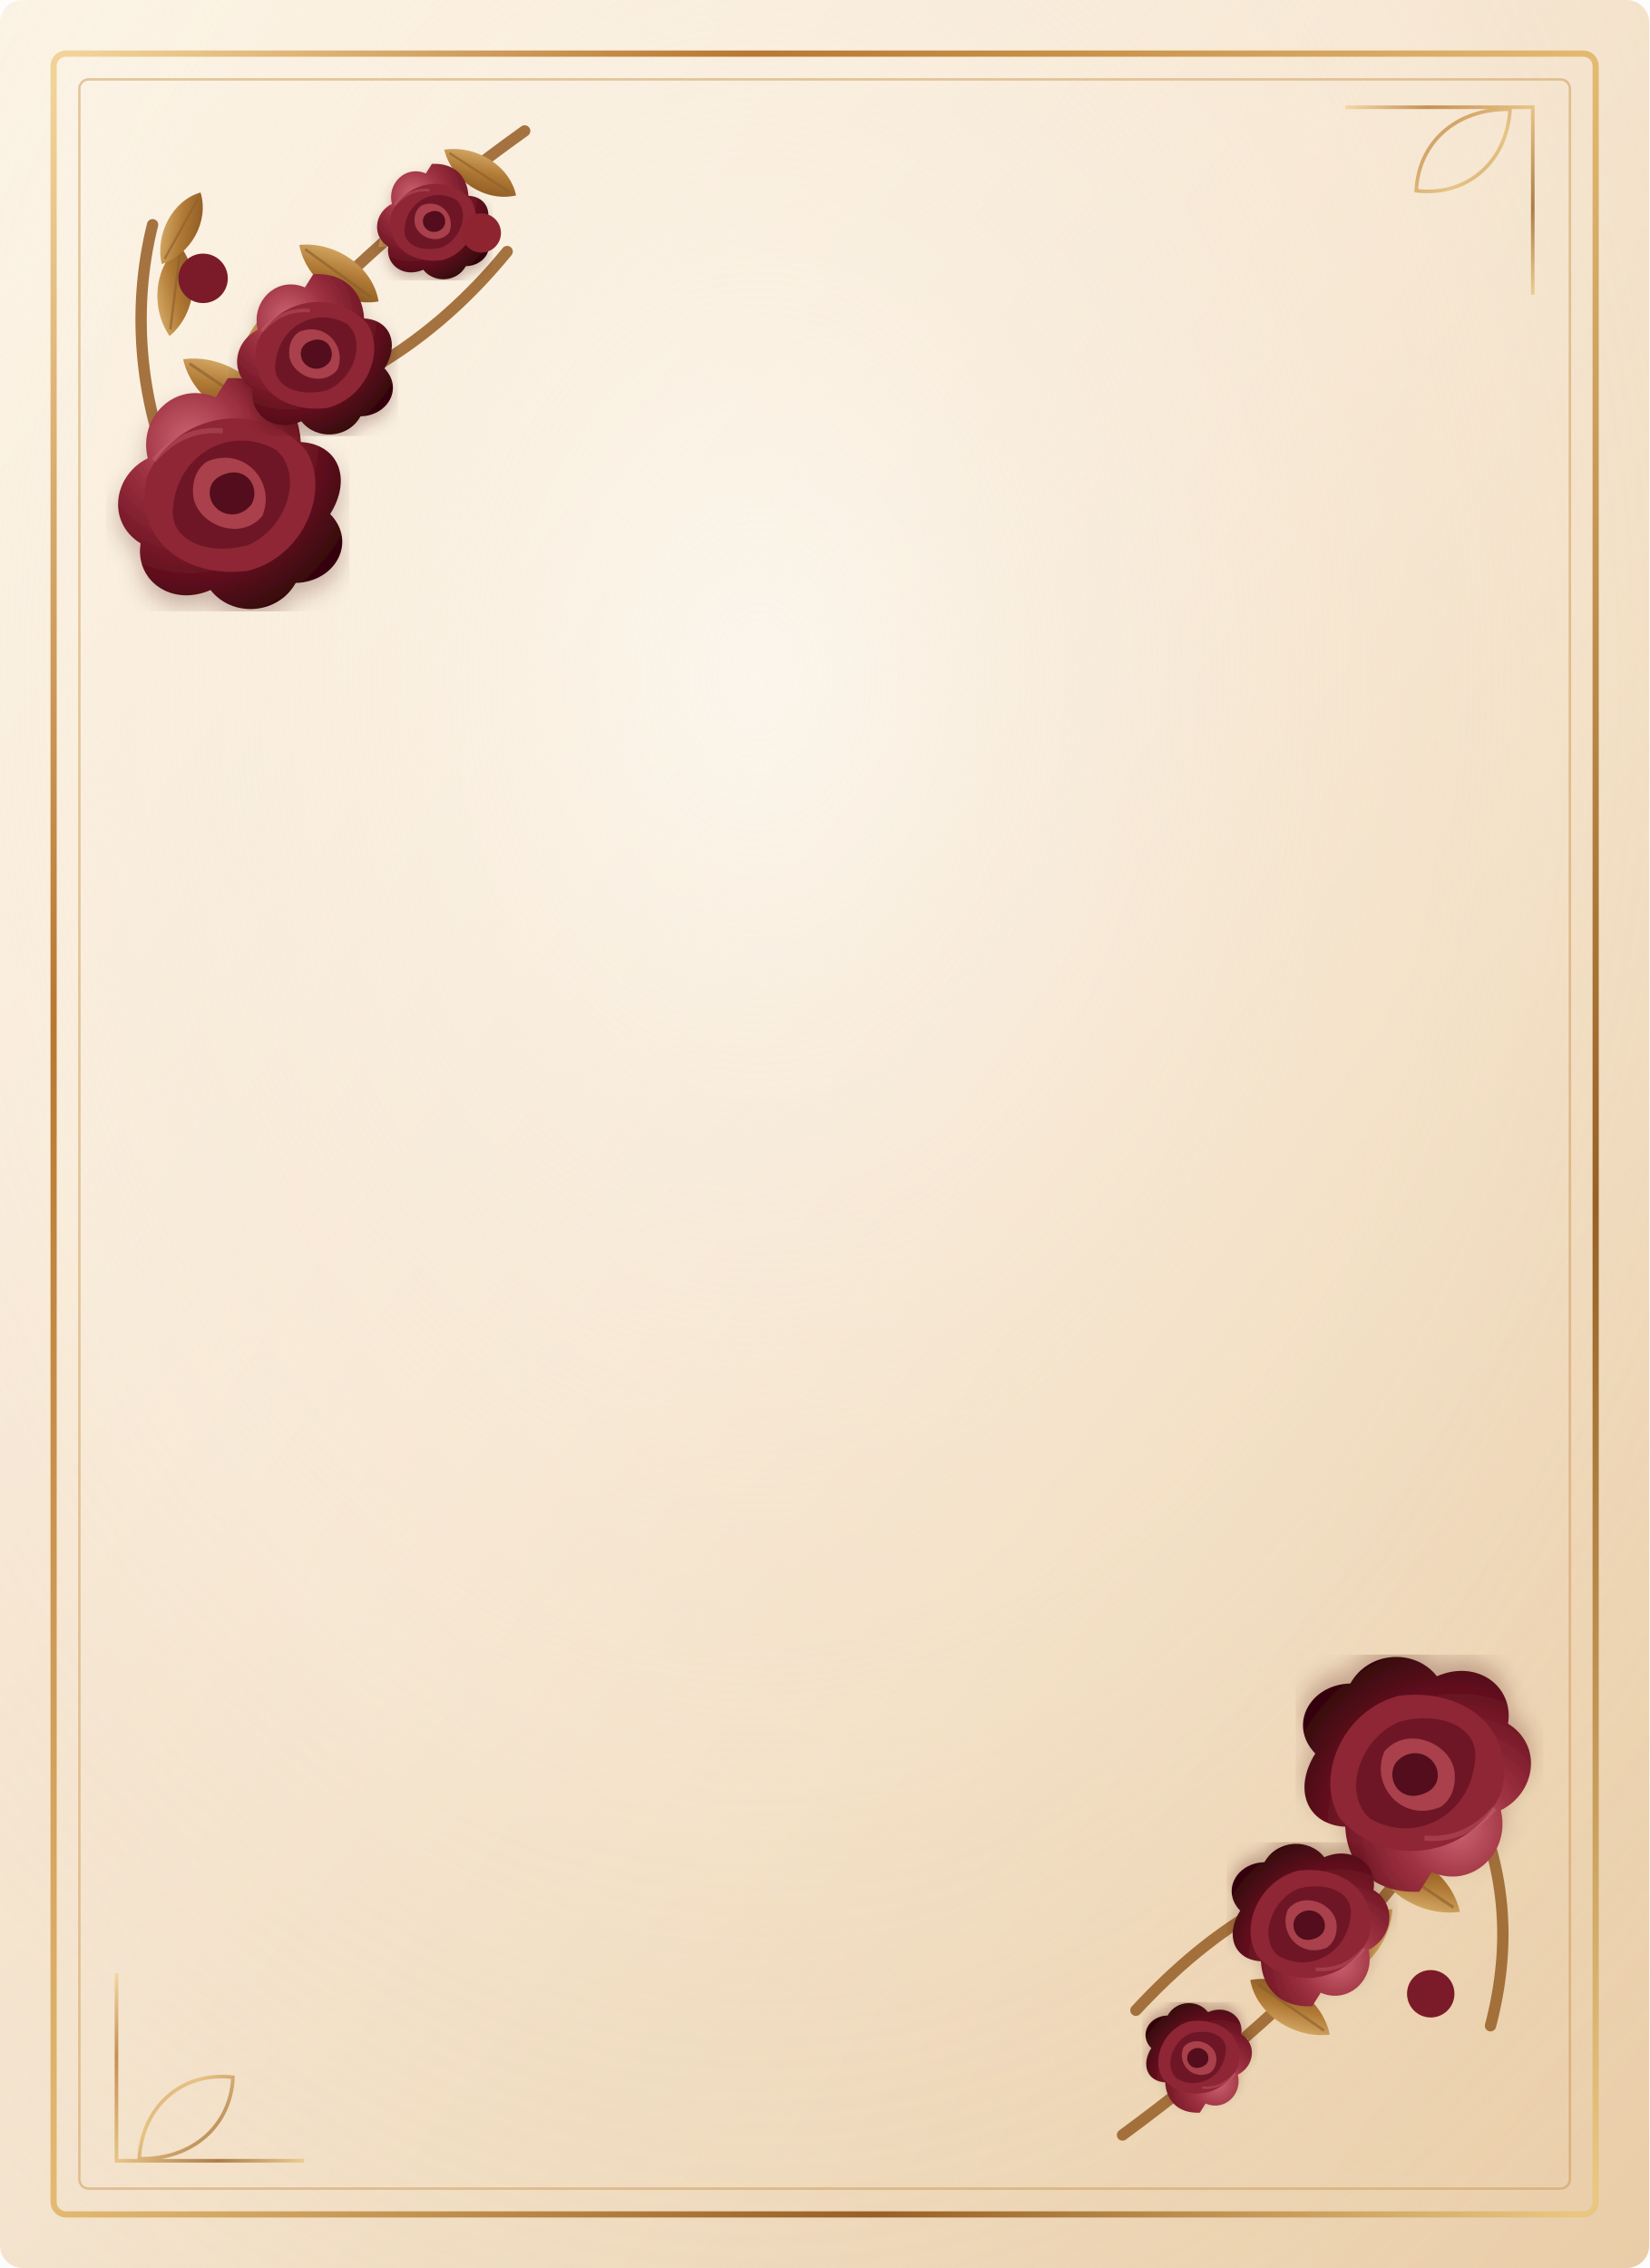
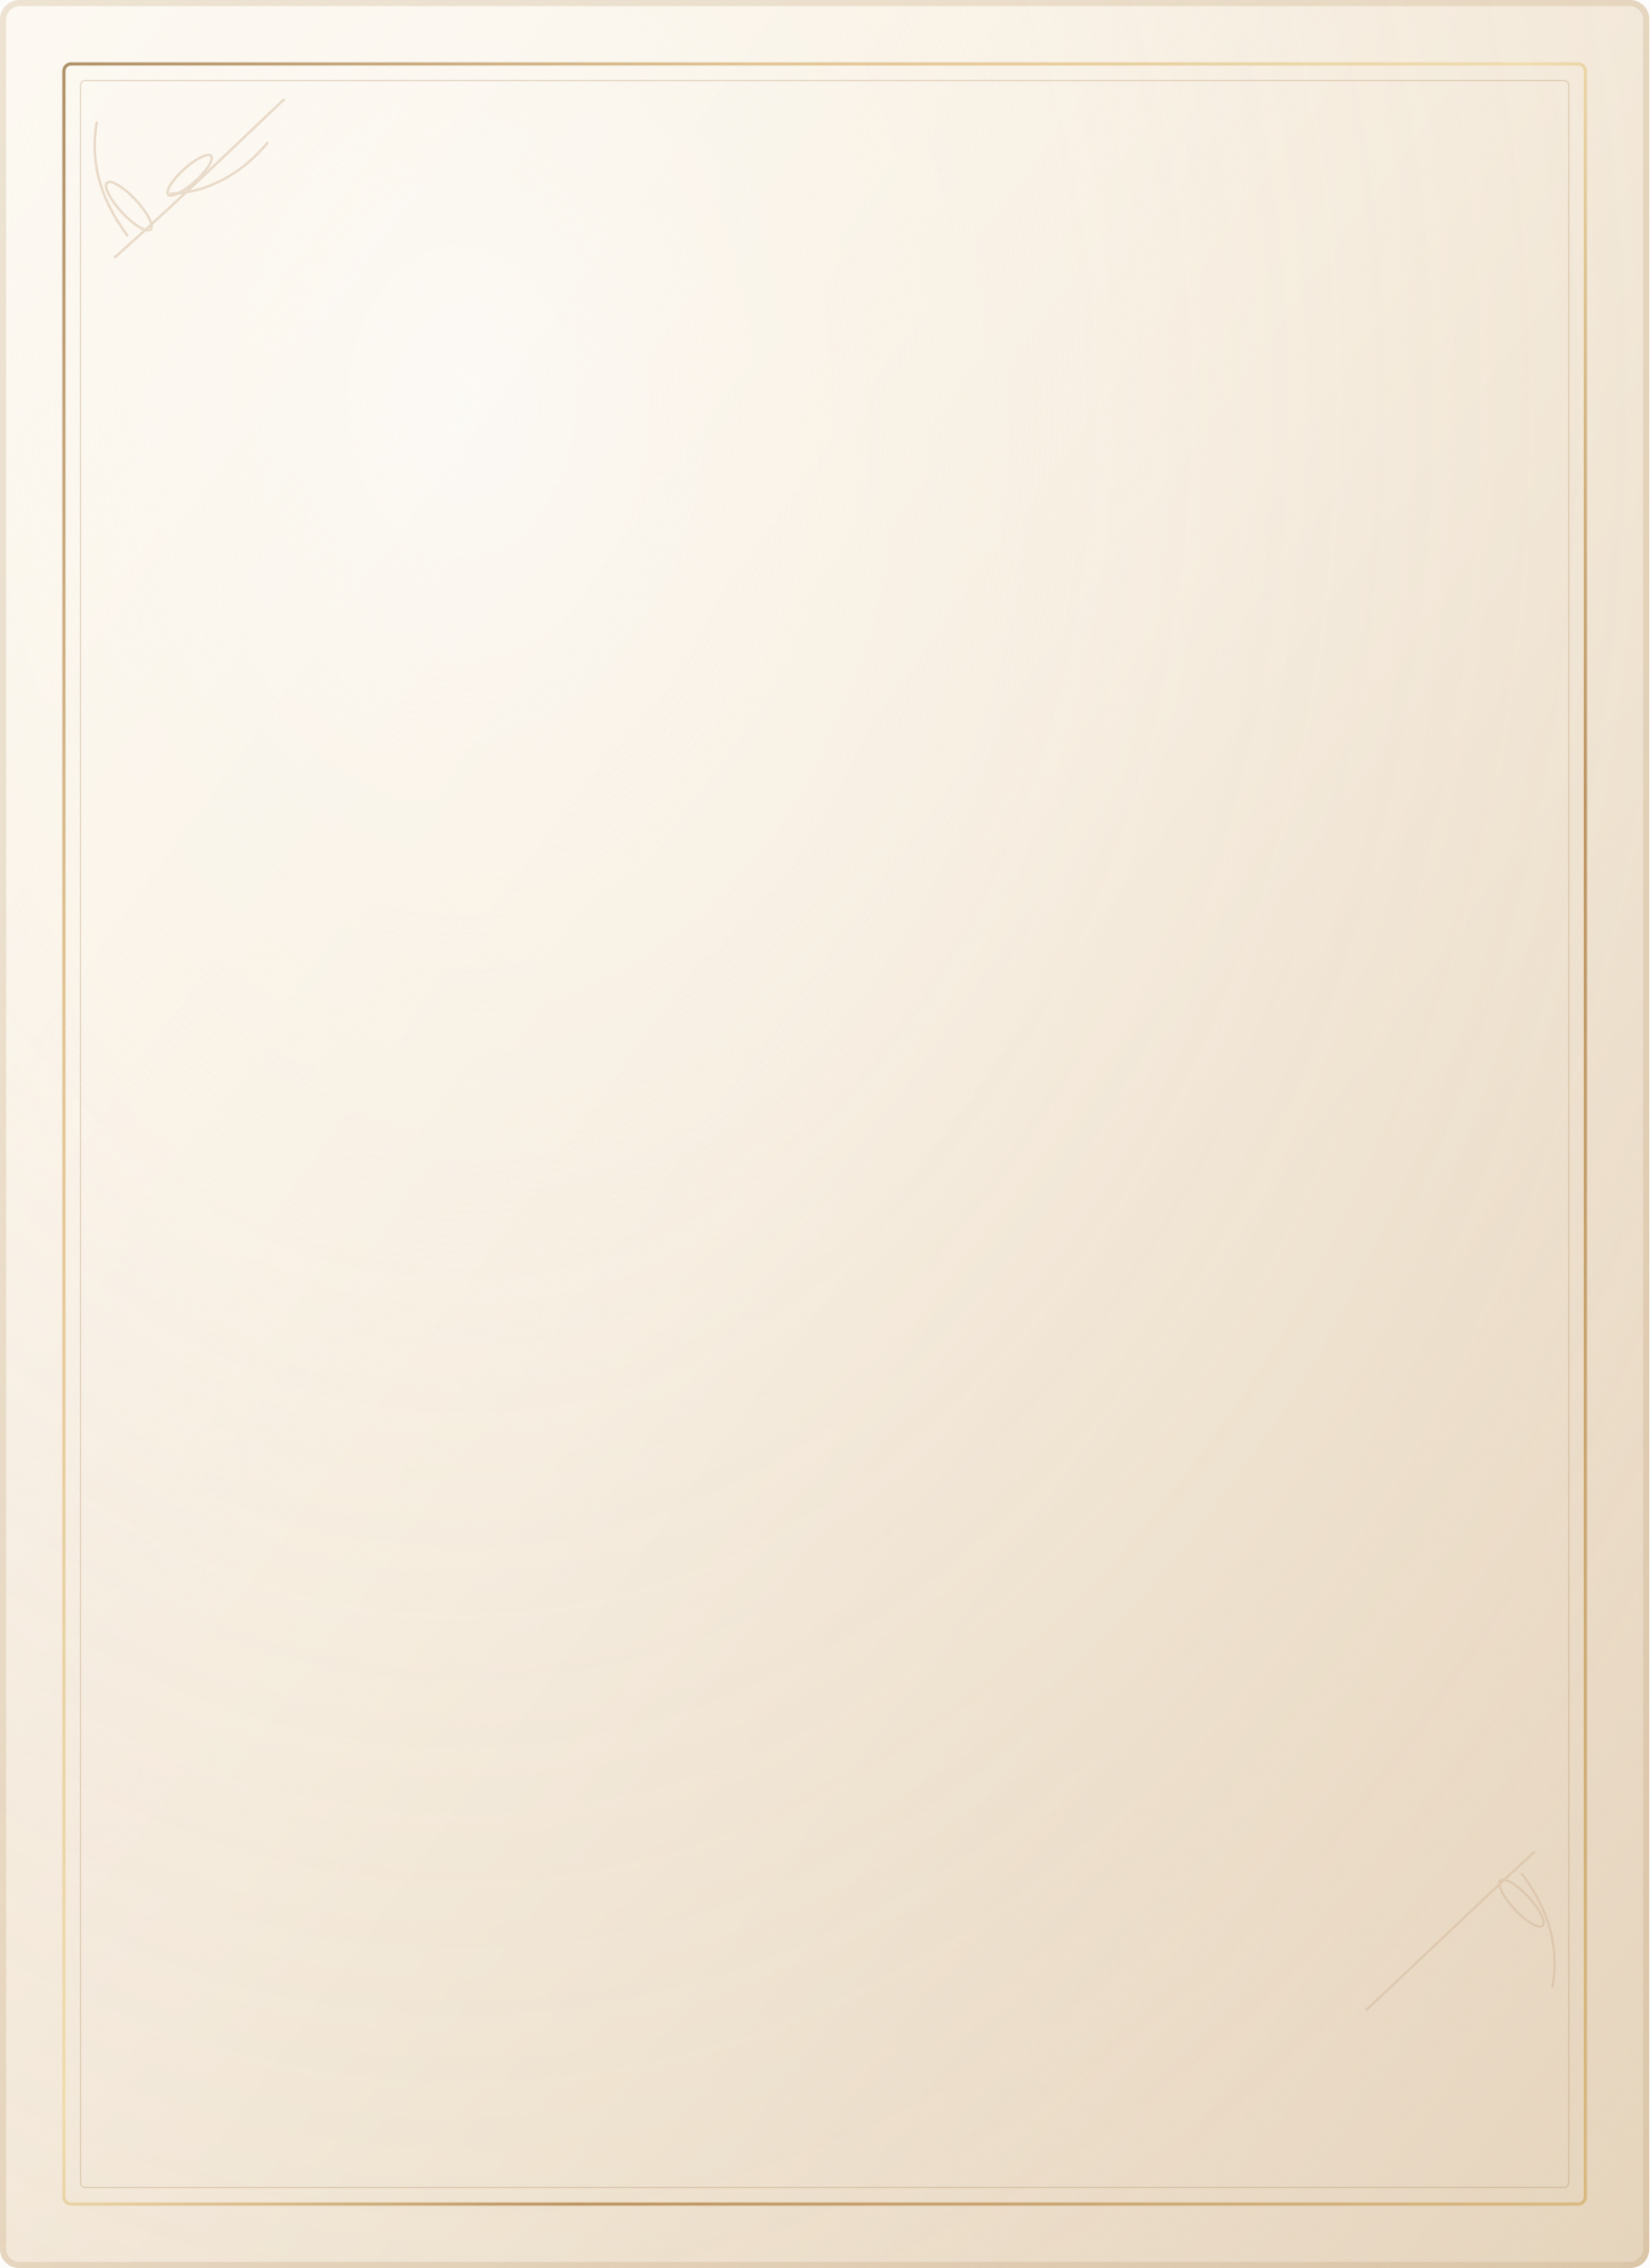
<svg xmlns="http://www.w3.org/2000/svg" viewBox="0 0 1600 2200">
  <defs>
    <linearGradient id="paper" x1="0" y1="0" x2="1" y2="1">
-       <stop stop-color="#fffaf0" />
-       <stop offset=".48" stop-color="#f8ead7" />
-       <stop offset="1" stop-color="#edd2ae" />
+       <stop stop-color="#fffdf8" />
+       <stop offset=".48" stop-color="#f8f0e3" />
+       <stop offset="1" stop-color="#ead9c3" />
    </linearGradient>
-     <radialGradient id="light" cx=".46" cy=".3" r=".8">
-       <stop stop-color="#fffdf8" stop-opacity=".7" />
-       <stop offset=".6" stop-color="#f7e4c8" stop-opacity=".18" />
-       <stop offset="1" stop-color="#c99552" stop-opacity=".05" />
+     <radialGradient id="warm" cx=".28" cy=".18" r=".9">
+       <stop stop-color="#fff" stop-opacity=".58" />
+       <stop offset=".42" stop-color="#fff6e8" stop-opacity=".14" />
+       <stop offset="1" stop-color="#c9a67c" stop-opacity=".07" />
    </radialGradient>
-     <linearGradient id="gold" x1="0" y1="0" x2="1" y2="1">
-       <stop stop-color="#f1d398" />
-       <stop offset=".22" stop-color="#b87832" />
-       <stop offset=".5" stop-color="#e3ba72" />
-       <stop offset=".77" stop-color="#986025" />
-       <stop offset="1" stop-color="#e9c681" />
+     <linearGradient id="foil" x1="0" y1="0" x2="1" y2="1">
+       <stop stop-color="#8f642f" />
+       <stop offset=".22" stop-color="#d7b06f" />
+       <stop offset=".48" stop-color="#f0d89d" />
+       <stop offset=".67" stop-color="#a87535" />
+       <stop offset="1" stop-color="#d5ae68" />
    </linearGradient>
-     <radialGradient id="rose" cx=".32" cy=".27" r=".8">
-       <stop stop-color="#cb6570" />
-       <stop offset=".3" stop-color="#9f3242" />
-       <stop offset=".68" stop-color="#6c1322" />
-       <stop offset="1" stop-color="#36060d" />
-     </radialGradient>
-     <linearGradient id="leaf" x1="0" y1="0" x2="1" y2="1">
-       <stop stop-color="#e2bd7a" />
-       <stop offset=".5" stop-color="#b07934" />
-       <stop offset="1" stop-color="#81501e" />
-     </linearGradient>
-     <filter id="papergrain" x="-10%" y="-10%" width="120%" height="120%">
-       <feTurbulence type="fractalNoise" baseFrequency=".72" numOctaves="3" seed="12" />
-       <feColorMatrix values="0 0 0 0 .45 0 0 0 0 .31 0 0 0 0 .20 0 0 0 .055 0" />
+     <filter id="grain" x="-5%" y="-5%" width="110%" height="110%">
+       <feTurbulence type="fractalNoise" baseFrequency=".42 .88" numOctaves="4" seed="29" result="n" />
+       <feColorMatrix in="n" values="0 0 0 0 .37 0 0 0 0 .29 0 0 0 0 .20 0 0 0 .055 0" />
    </filter>
-     <filter id="softshadow" x="-40%" y="-40%" width="180%" height="180%">
-       <feDropShadow dx="0" dy="12" stdDeviation="11" flood-color="#3d1013" flood-opacity=".25" />
+     <filter id="soft" x="-10%" y="-10%" width="120%" height="120%">
+       <feGaussianBlur stdDeviation="1.2" />
    </filter>
-     <symbol id="leafA" viewBox="-60 -25 120 50">
-       <path d="M-54 1C-24-26 27-28 55 0C27 29-24 29-54 1Z" fill="url(#leaf)" />
-       <path d="M-46 1H45" stroke="#8f5f2b" stroke-width="3" opacity=".65" />
-     </symbol>
-     <symbol id="roseA" viewBox="-120 -120 240 240">
-       <g filter="url(#softshadow)">
-         <path d="M0-110C47-112 70-83 72-47C109-45 123-11 101 24C128 52 106 91 67 92C49 124 4 126-17 99C-56 116-92 89-86 53C-120 32-113-14-79-31C-89-72-51-108-12-91Z" fill="url(#rose)" />
-         <path d="M-80-12C-54-76 31-91 77-39C102 1 75 66 20 80C-44 88-93 48-80-12Z" fill="#8f2636" />
-         <path d="M-54 18C-50-35 3-65 48-39C76-14 57 40 19 55C-23 66-58 48-54 18Z" fill="#6e1727" />
-         <path d="M-20-28C17-43 48-7 34 26C12 52-30 34-34 7C-36-9-30-22-20-28Z" fill="#a9404c" />
-         <path d="M-4-15C19-24 33-1 23 15C10 31-12 25-17 9C-20-2-15-11-4-15Z" fill="#53101d" />
-         <path d="M-73-29C-52-53-29-60-5-58" fill="none" stroke="#d8777f" stroke-width="5" opacity=".3" />
-       </g>
-     </symbol>
  </defs>
-   <rect width="1600" height="2200" rx="22" fill="url(#paper)" />
-   <rect width="1600" height="2200" rx="22" fill="url(#light)" />
-   <rect x="0" y="0" width="1600" height="2200" rx="22" filter="url(#papergrain)" opacity=".7" />
-   <rect x="52" y="52" width="1496" height="2096" rx="12" fill="none" stroke="url(#gold)" stroke-width="6" />
-   <rect x="77" y="77" width="1446" height="2046" rx="9" fill="none" stroke="#c99550" stroke-width="2.4" opacity=".48" />
-   <g transform="translate(85 82)">
-     <g fill="none" stroke="#9b652e" stroke-width="11" stroke-linecap="round" opacity=".9">
-       <path d="M72 434C135 292 240 177 424 45" />
-       <path d="M88 392C51 314 42 220 63 136" />
-       <path d="M128 326C242 310 335 250 407 162" />
-     </g>
-     <g>
-       <use href="#leafA" x="53" y="328" width="122" height="52" transform="rotate(-52 114 354)" />
-       <use href="#leafA" x="79" y="270" width="114" height="49" transform="rotate(34 136 294)" />
-       <use href="#leafA" x="126" y="215" width="112" height="48" transform="rotate(-45 182 239)" />
-       <use href="#leafA" x="192" y="160" width="104" height="45" transform="rotate(36 244 182)" />
-       <use href="#leafA" x="266" y="107" width="98" height="42" transform="rotate(-41 315 128)" />
-       <use href="#leafA" x="335" y="65" width="91" height="39" transform="rotate(33 380 85)" />
-       <use href="#leafA" x="36" y="180" width="97" height="42" transform="rotate(-83 84 201)" />
-       <use href="#leafA" x="47" y="121" width="87" height="38" transform="rotate(-61 90 140)" />
-     </g>
-     <use href="#roseA" x="18" y="275" width="236" height="236" />
-     <use href="#roseA" x="137" y="177" width="164" height="164" />
-     <use href="#roseA" x="275" y="72" width="118" height="118" />
-     <circle cx="112" cy="188" r="24" fill="#7b1b29" />
-     <circle cx="382" cy="144" r="19" fill="#8e2430" />
+   <rect width="1600" height="2200" rx="18" fill="url(#paper)" />
+   <rect width="1600" height="2200" rx="18" fill="url(#warm)" />
+   <rect x="3" y="3" width="1594" height="2194" rx="16" fill="none" stroke="#b69261" stroke-opacity=".22" stroke-width="6" />
+   <rect x="62" y="62" width="1476" height="2076" rx="7" fill="none" stroke="url(#foil)" stroke-width="3.2" opacity=".70" />
+   <rect x="78" y="78" width="1444" height="2044" rx="5" fill="none" stroke="#9c7447" stroke-width="1.2" opacity=".26" />
+   <g opacity=".26" fill="none" stroke="#b48758" stroke-width="2.5">
+     <path d="M111 250C172 196 223 146 276 96" />
+     <path d="M124 229C94 189 88 153 94 118" />
+     <path d="M165 188C203 187 236 167 260 138" />
+     <ellipse cx="125" cy="200" rx="9" ry="31" transform="rotate(-43 125 200)" />
+     <ellipse cx="184" cy="170" rx="8" ry="28" transform="rotate(48 184 170)" />
  </g>
-   <g transform="translate(1515 2115) rotate(180)">
-     <g fill="none" stroke="#9b652e" stroke-width="11" stroke-linecap="round" opacity=".9">
-       <path d="M70 430C142 290 250 174 426 44" />
-       <path d="M92 382C54 306 48 230 69 150" />
-       <path d="M144 310C252 300 336 248 413 165" />
-     </g>
-     <g>
-       <use href="#leafA" x="50" y="325" width="122" height="52" transform="rotate(-52 111 351)" />
-       <use href="#leafA" x="85" y="264" width="114" height="49" transform="rotate(34 142 288)" />
-       <use href="#leafA" x="144" y="205" width="108" height="46" transform="rotate(-45 198 228)" />
-       <use href="#leafA" x="212" y="145" width="103" height="44" transform="rotate(35 263 167)" />
-       <use href="#leafA" x="289" y="89" width="95" height="41" transform="rotate(-41 336 110)" />
-     </g>
-     <use href="#roseA" x="18" y="270" width="240" height="240" />
-     <use href="#roseA" x="159" y="162" width="166" height="166" />
-     <use href="#roseA" x="295" y="61" width="112" height="112" />
-     <circle cx="127" cy="181" r="23" fill="#7b1b29" />
+   <g opacity=".20" fill="none" stroke="#b48758" stroke-width="2.3" transform="translate(1489 1950) rotate(180)">
+     <path d="M0 154C59 100 110 50 164 0" />
+     <path d="M13 133C-17 93-23 57-17 22" />
+     <ellipse cx="13" cy="104" rx="9" ry="30" transform="rotate(-43 13 104)" />
  </g>
-   <g fill="none" stroke="url(#gold)" stroke-width="3.5" opacity=".78">
-     <path d="M1305 104H1487V286M1465 106C1462 157 1423 191 1374 185C1376 139 1412 105 1465 106Z" />
-     <path d="M295 2096H113V1914M135 2094C138 2043 177 2009 226 2015C224 2061 188 2095 135 2094Z" />
-   </g>
+   <rect width="1600" height="2200" rx="18" filter="url(#grain)" opacity=".80" />
</svg>
